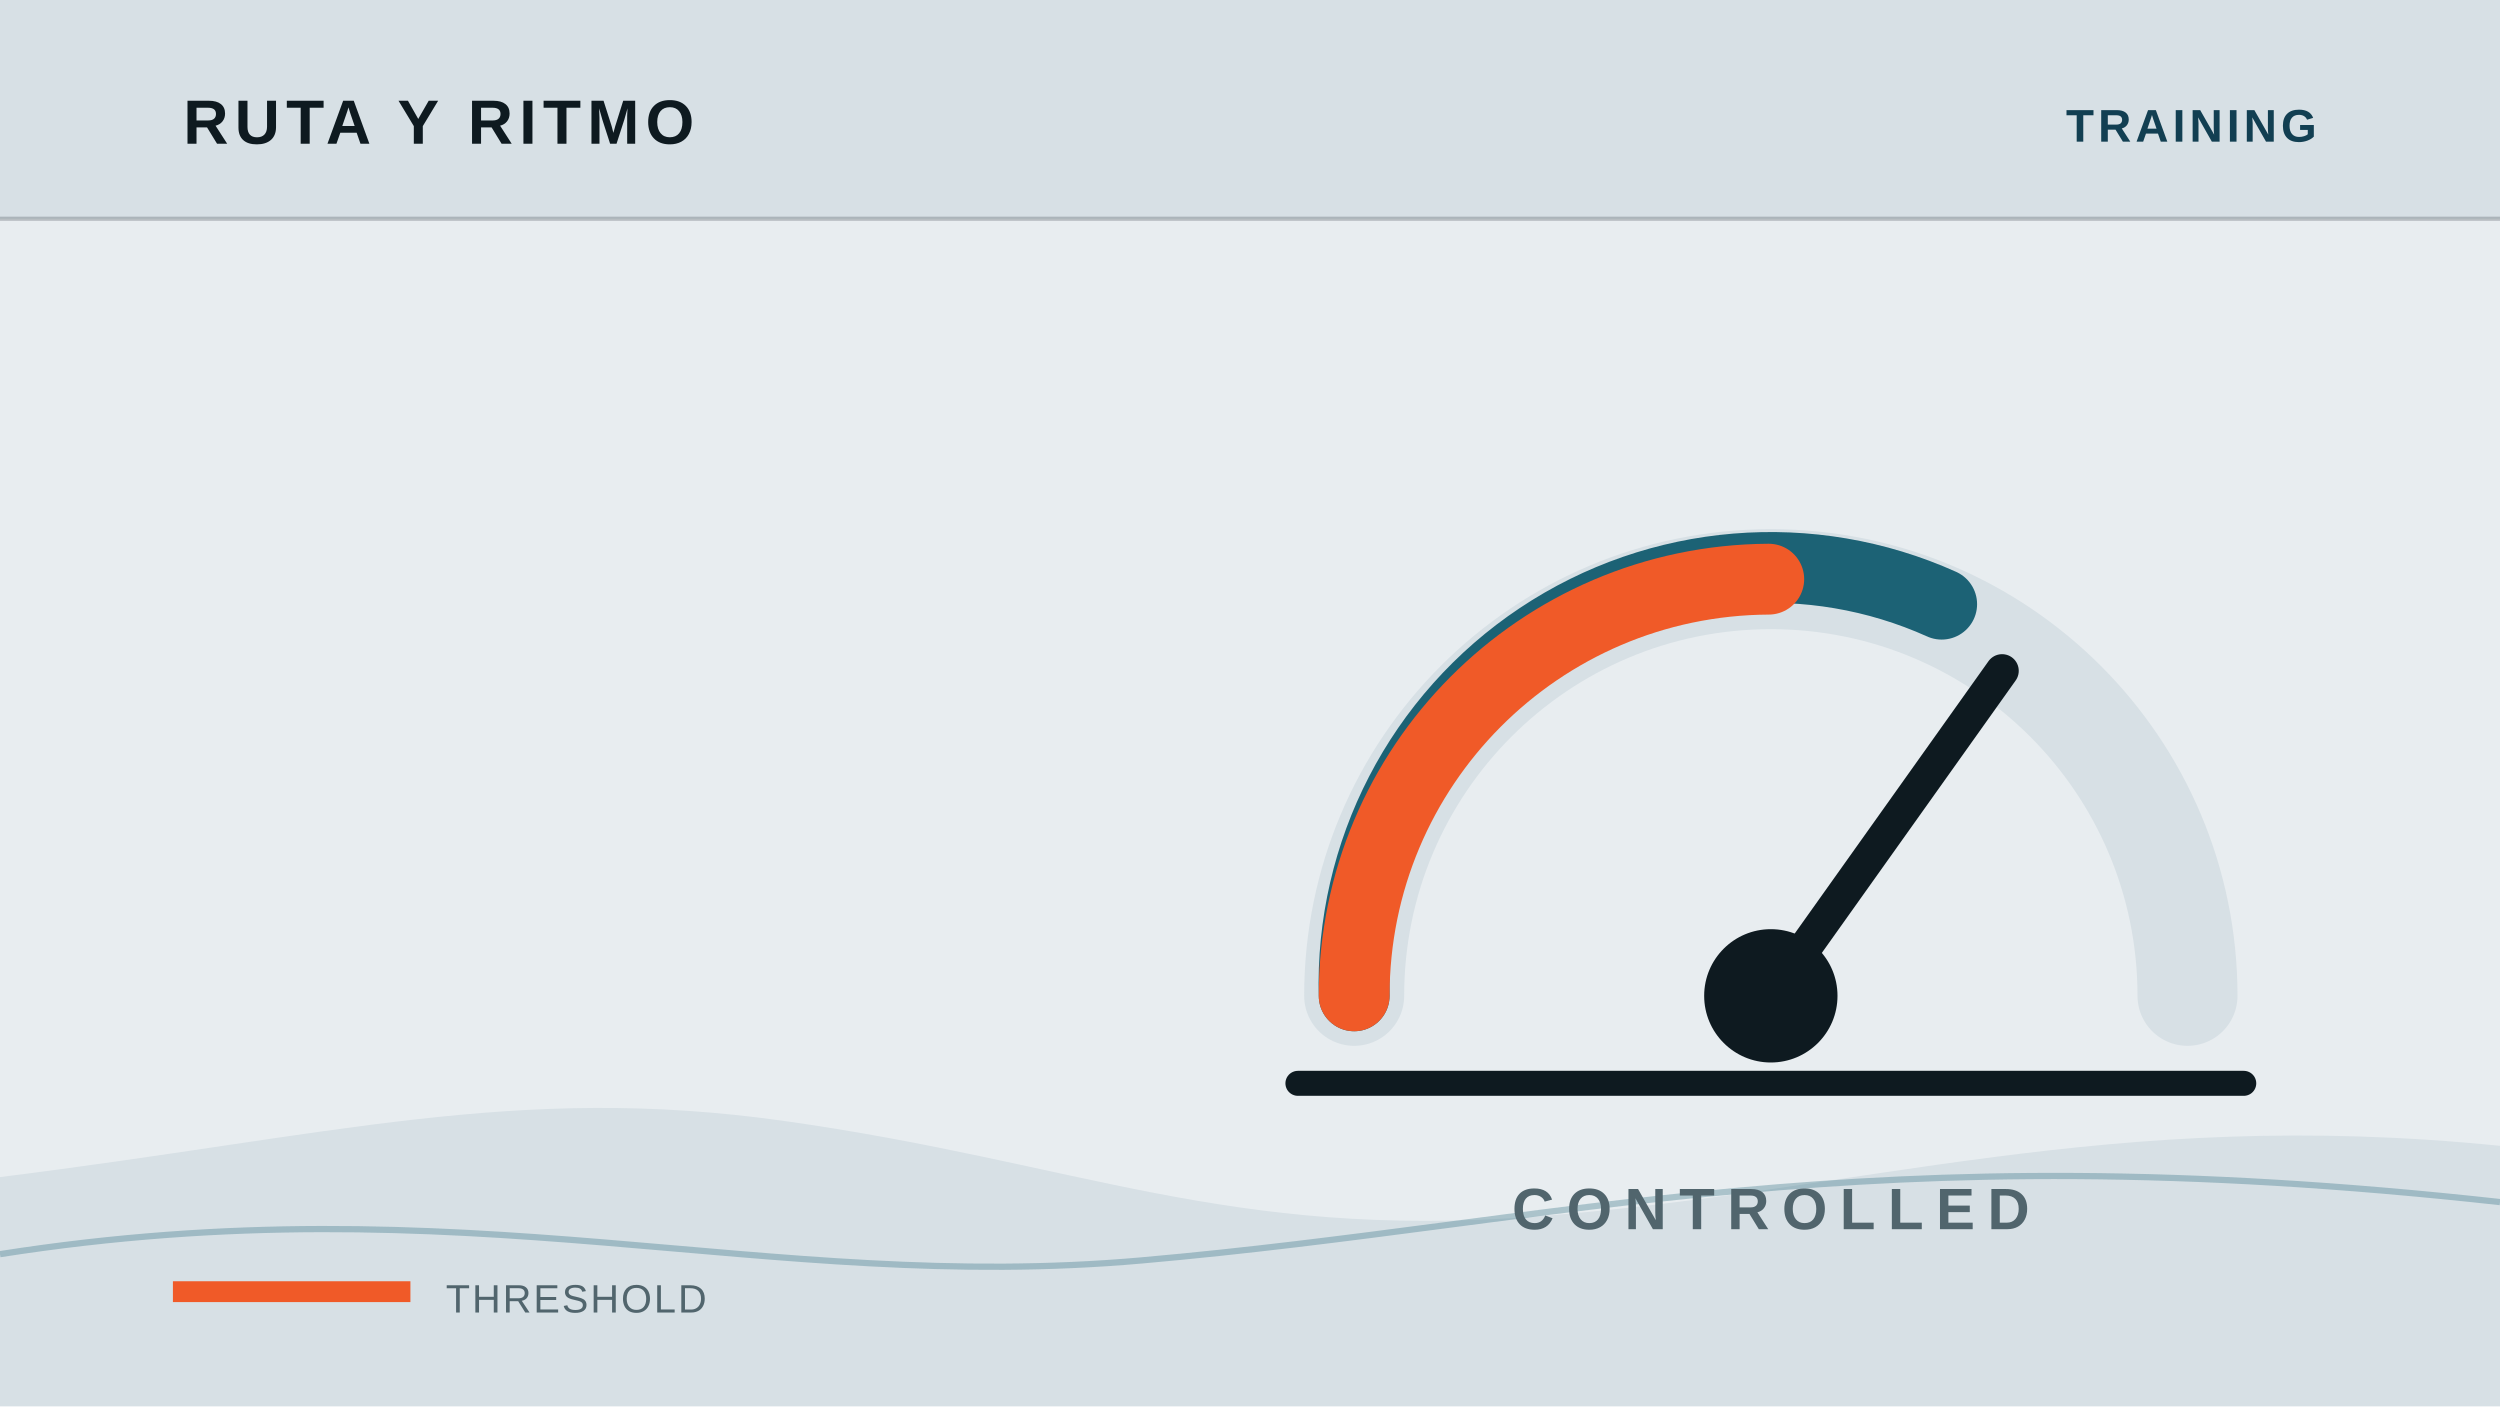
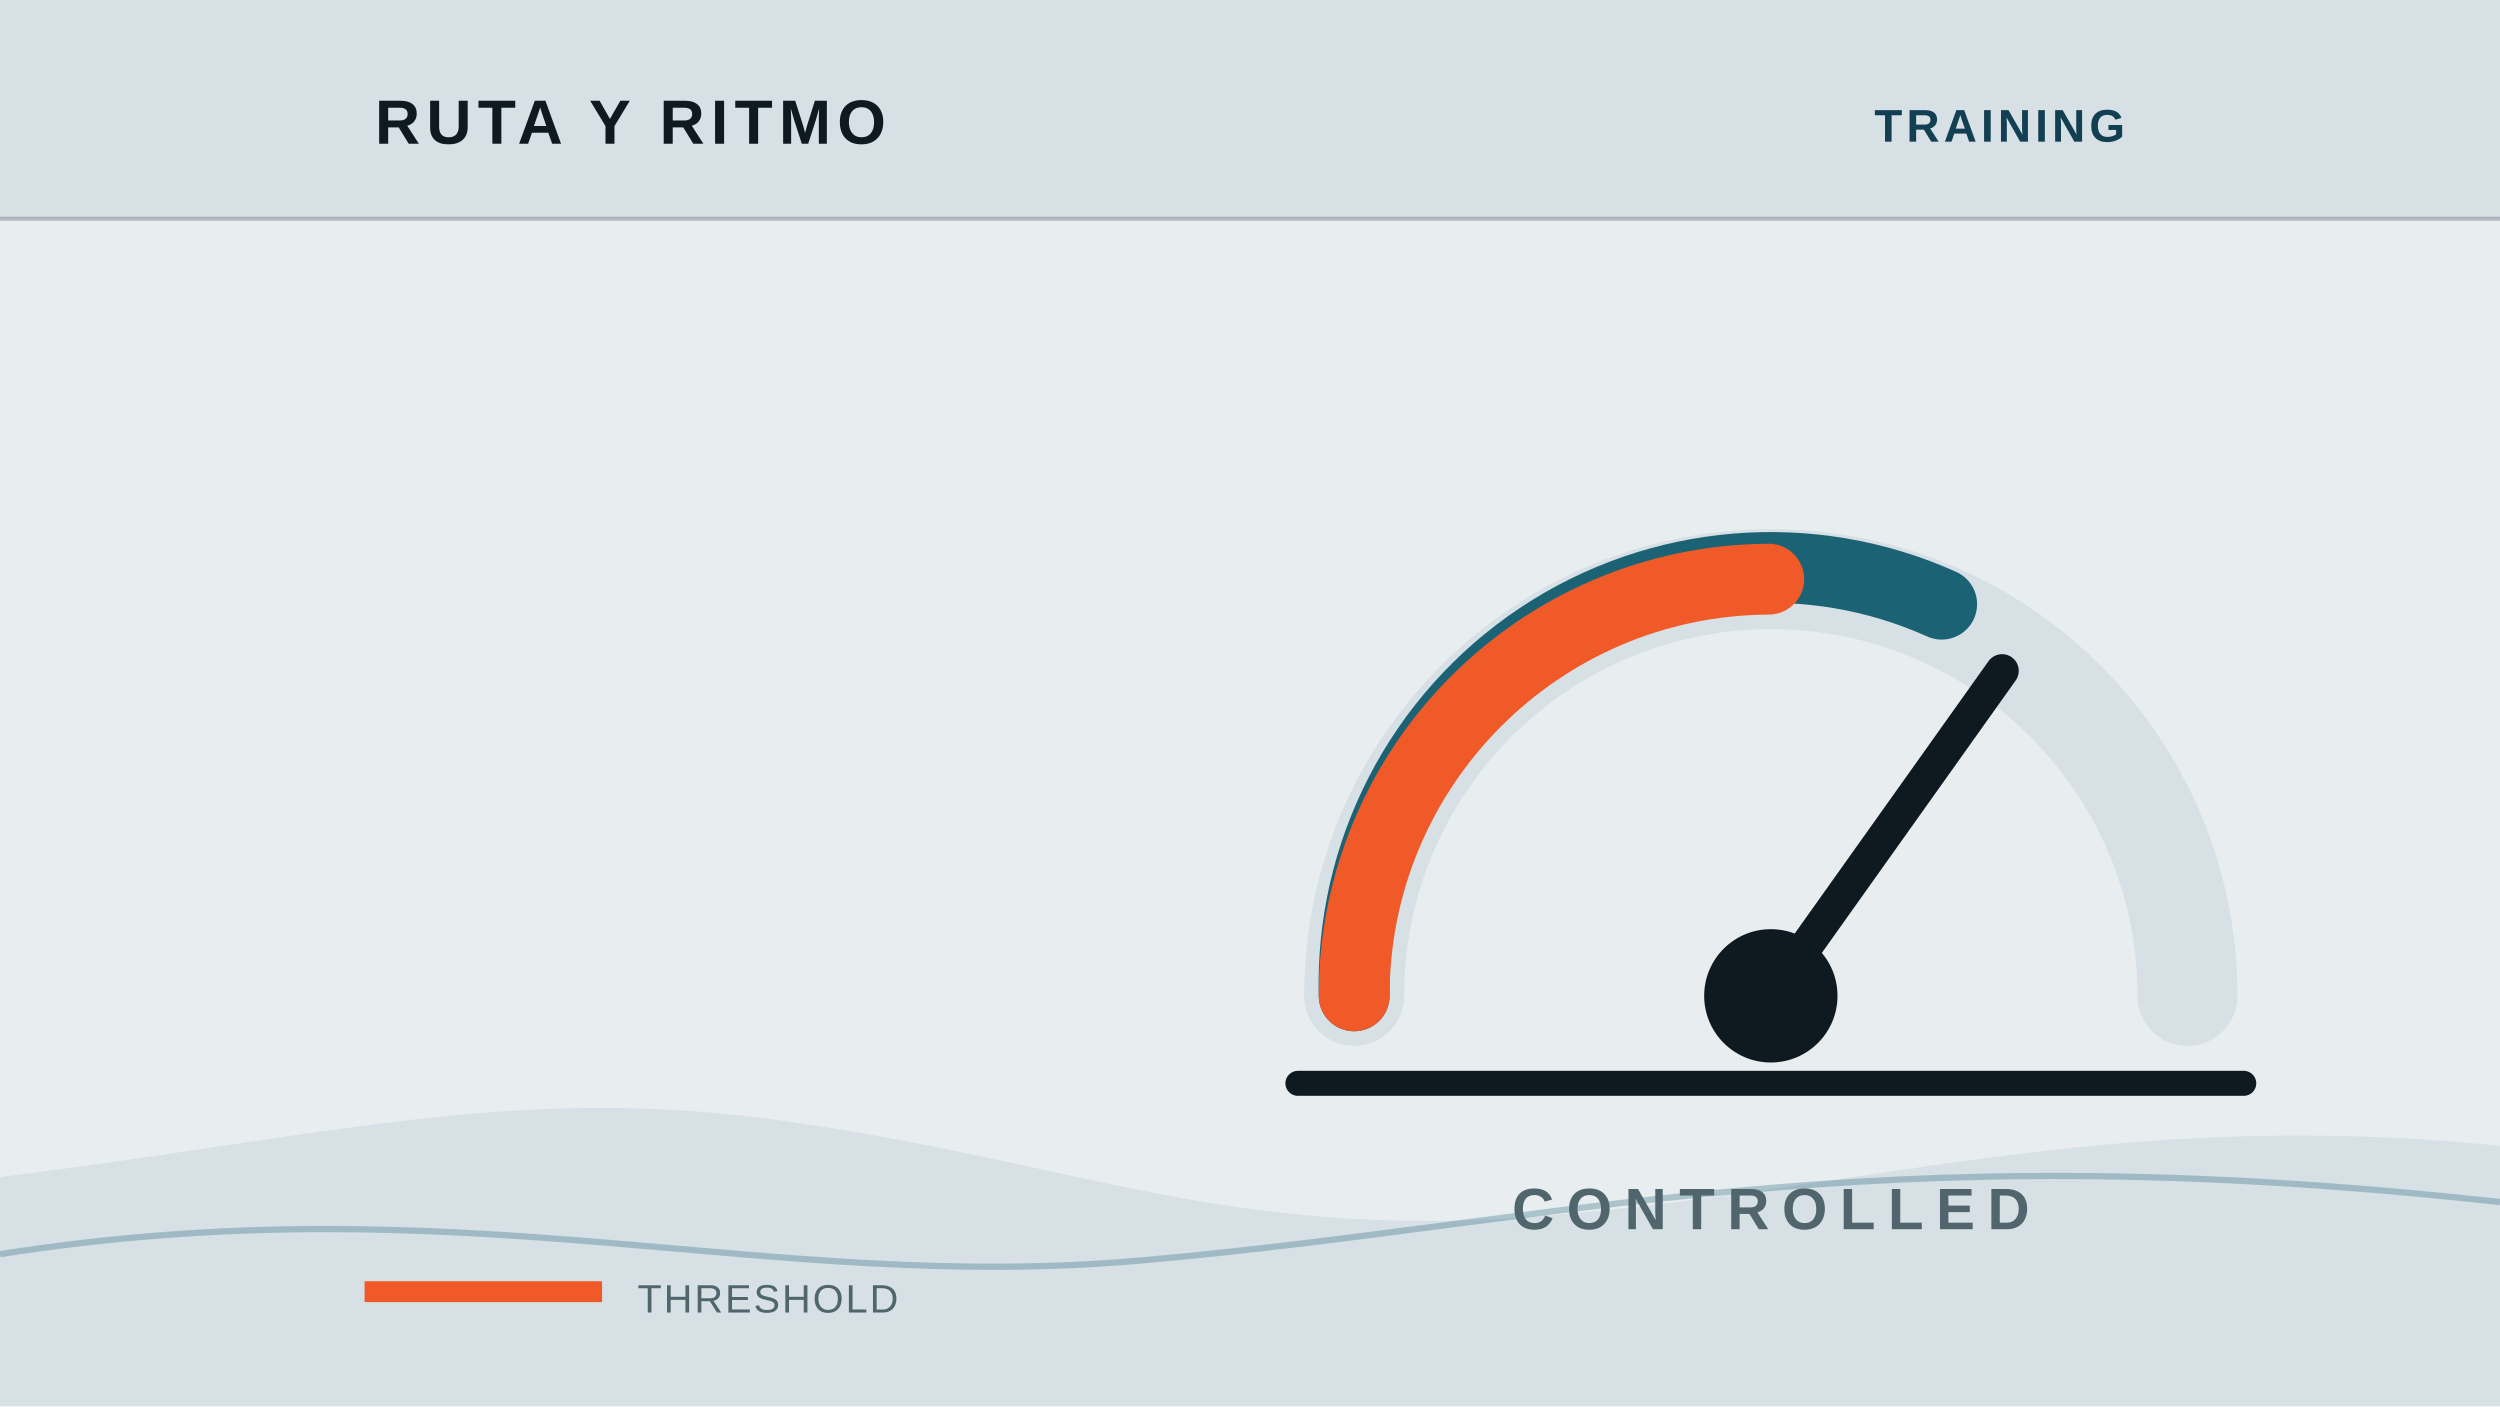
<svg xmlns="http://www.w3.org/2000/svg" viewBox="0 0 1200 675" role="img" aria-labelledby="title desc">
  <rect width="1200" height="675" fill="#E8EDF0" />
  <path d="M0 0h1200v105H0z" fill="#D7E0E5" />
  <path d="M0 105h1200" stroke="#0E1A20" stroke-opacity=".22" stroke-width="2" />
-   <text x="88" y="69" fill="#0E1A20" font-family="Arial, sans-serif" font-size="30" font-weight="700" letter-spacing="3">RUTA Y RITMO</text>
-   <text x="1112" y="68" text-anchor="end" fill="#123F52" font-family="Arial, sans-serif" font-size="22" font-weight="700" letter-spacing="2">TRAINING</text>
+   <text x="180" y="69" fill="#0E1A20" font-family="Arial, sans-serif" font-size="30" font-weight="700" letter-spacing="3">RUTA Y RITMO</text>
+   <text x="1020" y="68" text-anchor="end" fill="#123F52" font-family="Arial, sans-serif" font-size="22" font-weight="700" letter-spacing="2">TRAINING</text>
  <path d="M0 565c160-20 248-45 376-27 142 20 213 57 360 46 159-12 276-53 464-34v125H0Z" fill="#D7E0E5" />
  <path d="M0 602c223-35 367 19 548 3 204-18 344-62 652-28" fill="none" stroke="#1C6275" stroke-opacity=".3" stroke-width="3" />
  <g>
    <path d="M650 478a200 200 0 0 1 400 0" fill="none" stroke="#D7E0E5" stroke-width="48" stroke-linecap="round" />
    <path d="M650 478a200 200 0 0 1 282-188" fill="none" stroke="#1C6275" stroke-width="34" stroke-linecap="round" />
    <path d="M650 478a200 200 0 0 1 199-200" fill="none" stroke="#F05A28" stroke-width="34" stroke-linecap="round" />
    <path d="m850 478 111-156" stroke="#0E1A20" stroke-width="16" stroke-linecap="round" />
    <circle cx="850" cy="478" r="32" fill="#0E1A20" />
    <path d="M623 520h454" stroke="#0E1A20" stroke-width="12" stroke-linecap="round" />
    <text x="850" y="590" text-anchor="middle" font-family="Arial, sans-serif" font-size="28" font-weight="700" letter-spacing="6" fill="#51656D">CONTROLLED</text>
  </g>
-   <path d="M88 620h104" stroke="#F05A28" stroke-width="10" stroke-linecap="square" />
-   <text x="214" y="630" fill="#51656D" font-family="Arial, sans-serif" font-size="19" letter-spacing="1">THRESHOLD</text>
+   <path d="M180 620h104" stroke="#F05A28" stroke-width="10" stroke-linecap="square" />
+   <text x="306" y="630" fill="#51656D" font-family="Arial, sans-serif" font-size="19" letter-spacing="1">THRESHOLD</text>
</svg>
